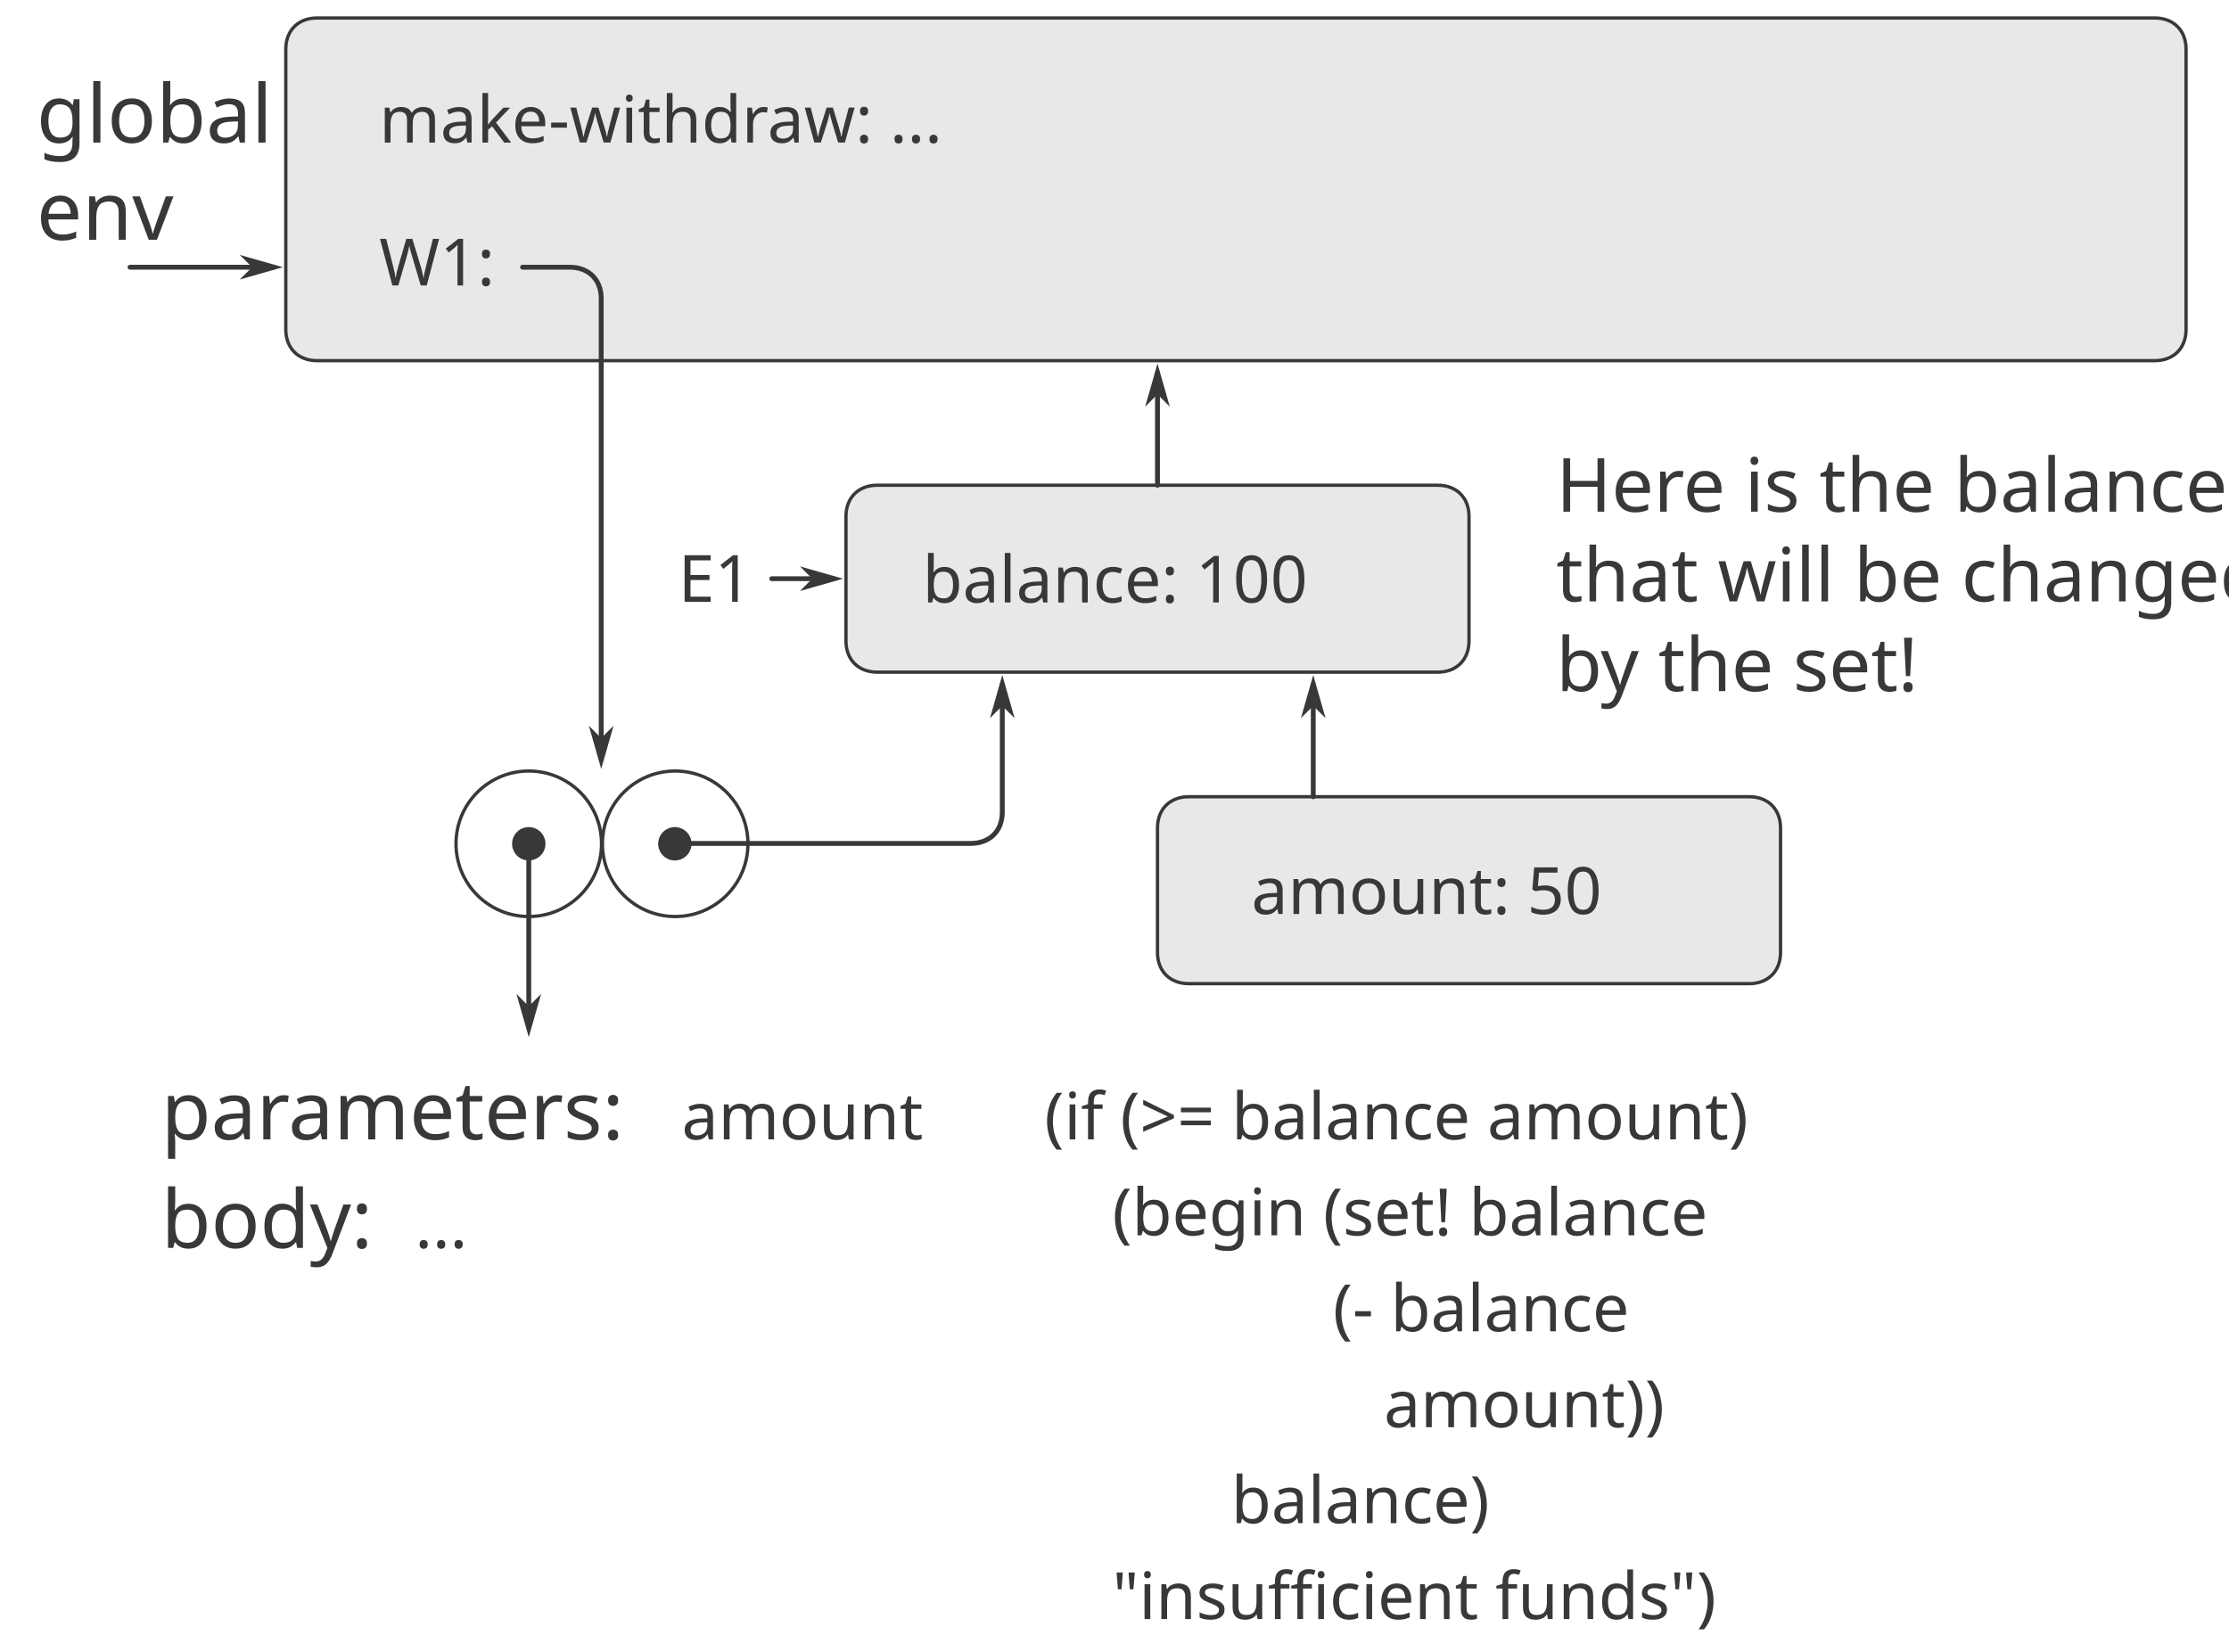
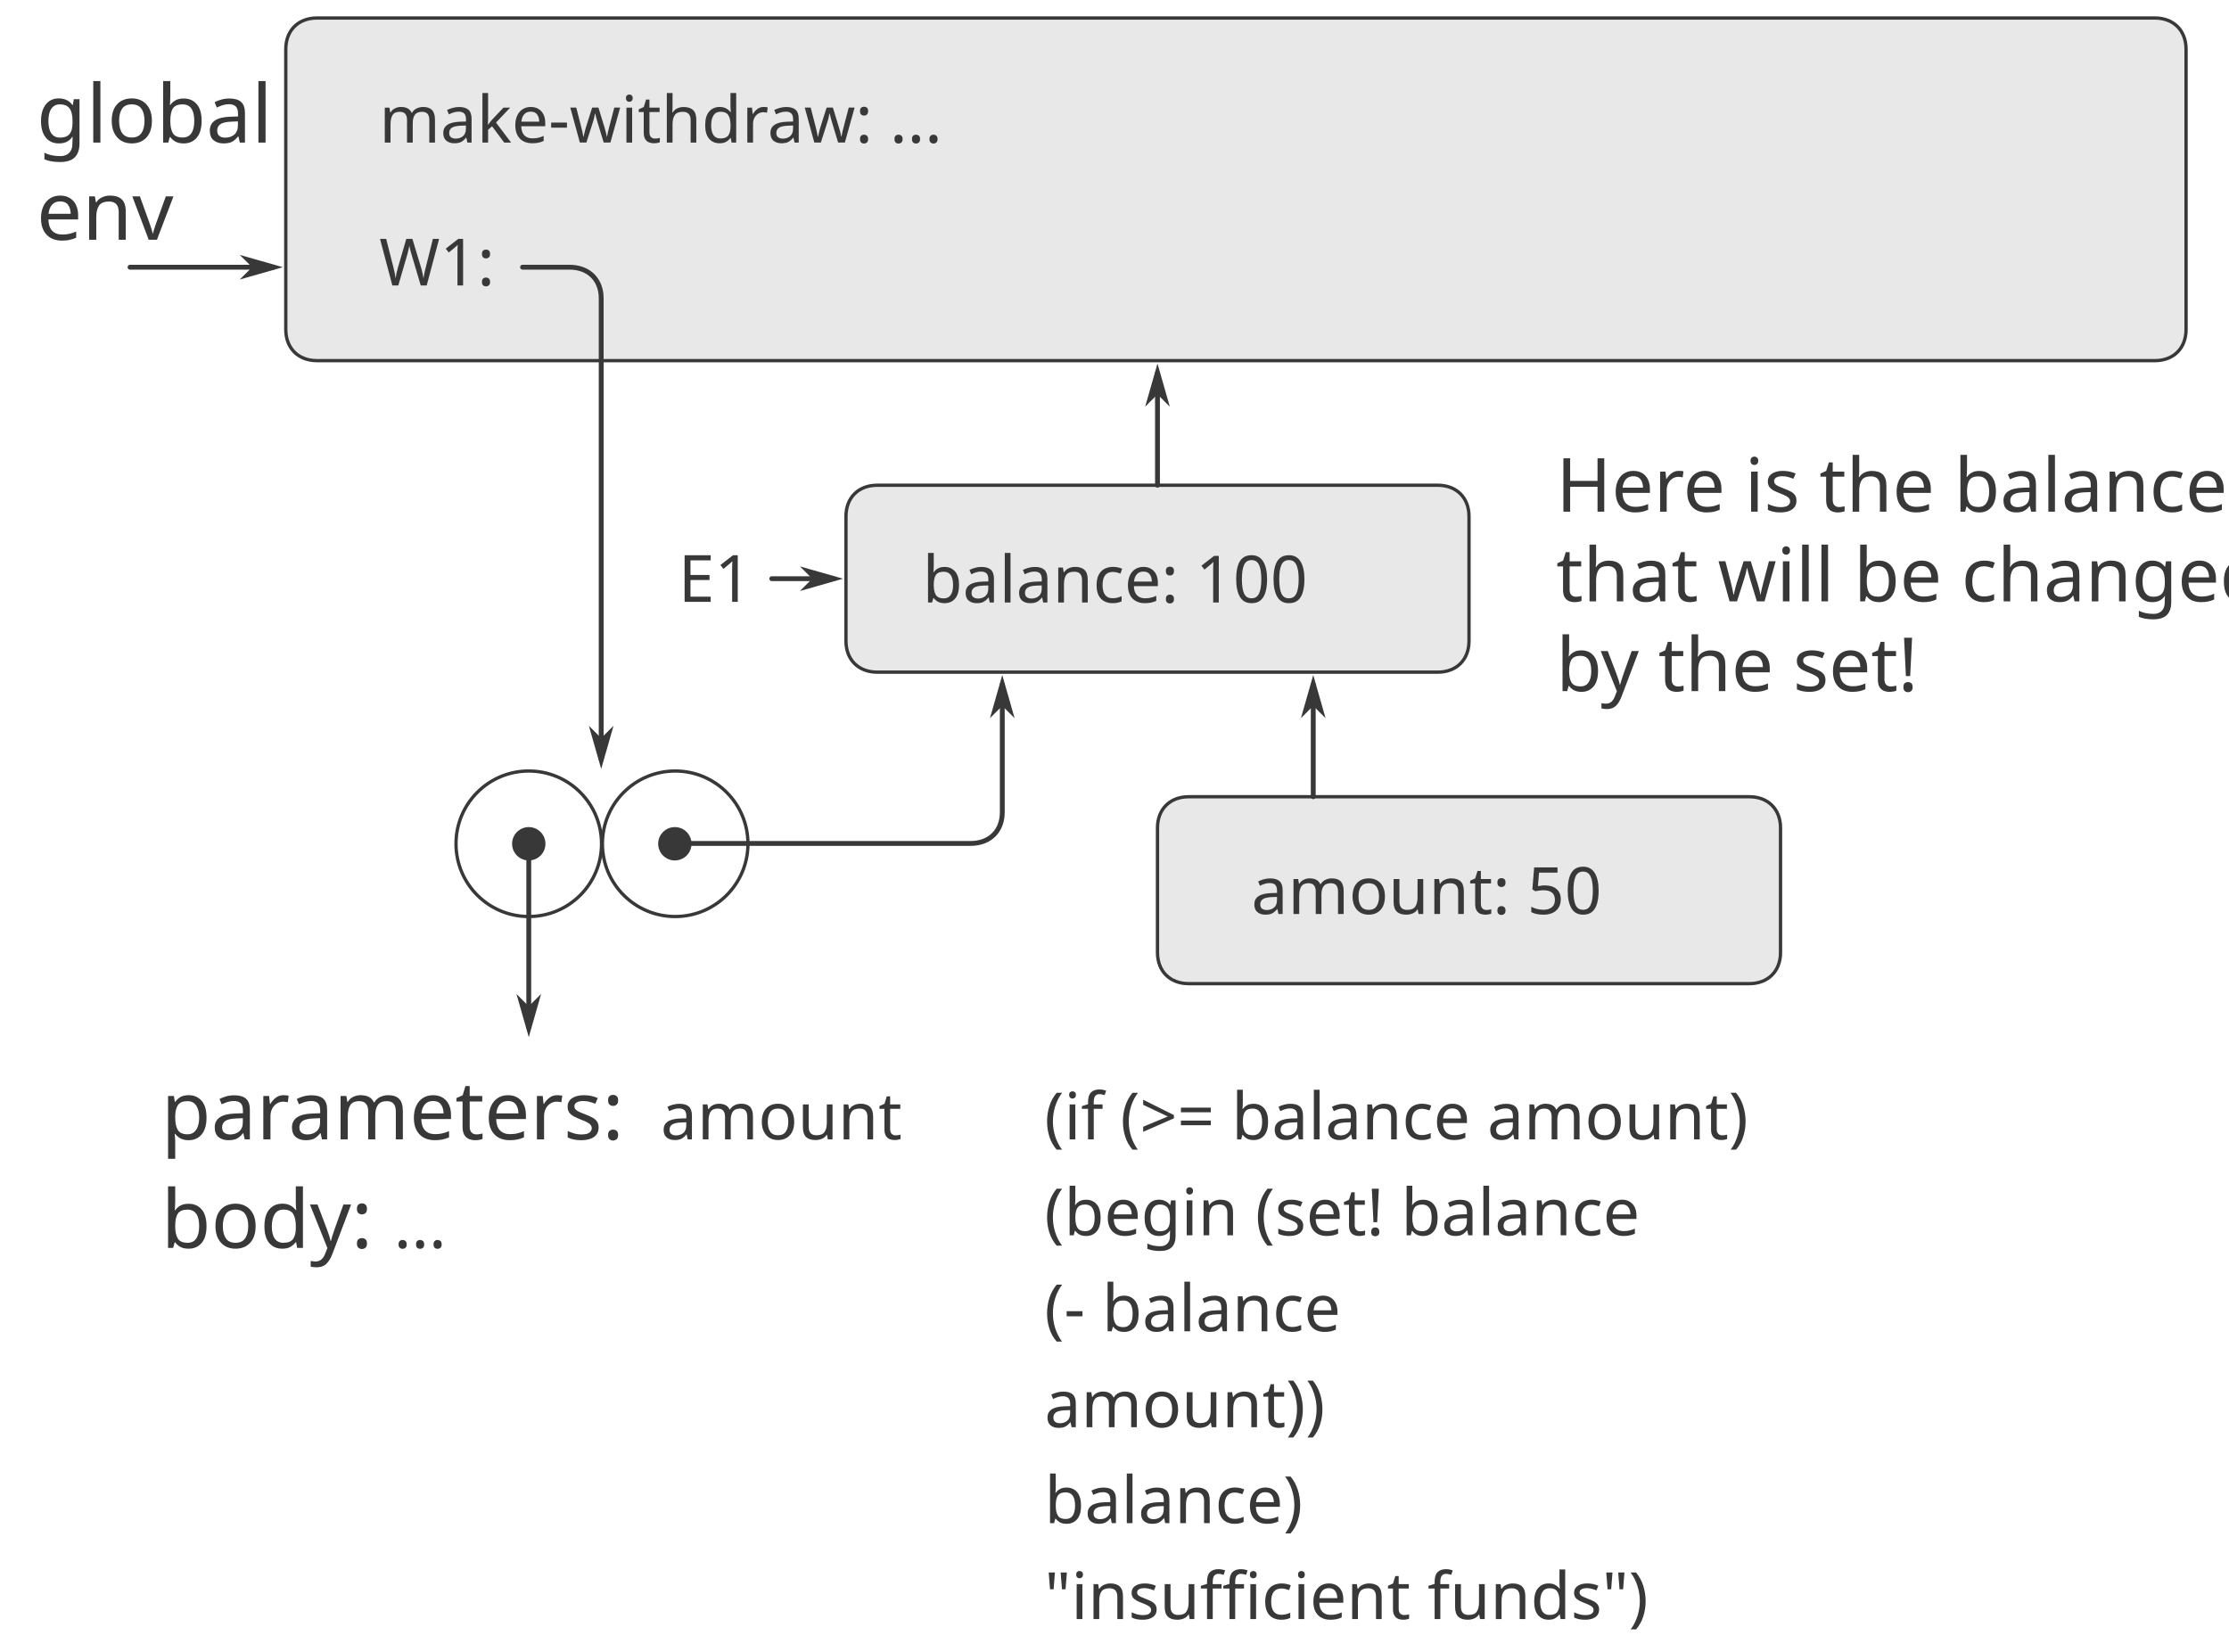
- <svg xmlns="http://www.w3.org/2000/svg" preserveAspectRatio="xMinYMin meet" viewBox="0 0 683 506" id="svg4152" style="display:inline" version="1.1">
+ <svg xmlns="http://www.w3.org/2000/svg" preserveAspectRatio="xMinYMin meet" viewBox="0 0 683 506" id="svg4152" style="display: inline" version="1.1">
  <defs id="defs4154">
-     <marker refX="0" refY="0" orient="auto" id="Arrow1Mend-6" style="overflow:visible">
-       <path d="M 0,0 5,-5 -12.5,0 5,5 0,0 z" transform="matrix(-0.4,0,0,-0.4,-4,0)" id="path3809-6-2" style="fill:#383838;fill-rule:evenodd;stroke:#383838;stroke-width:1pt;marker-start:none" />
+     <marker refX="0" refY="0" orient="auto" id="Arrow1Mend-6" style="overflow: visible">
+       <path d="M 0,0 5,-5 -12.5,0 5,5 0,0 z" transform="matrix(-0.4,0,0,-0.4,-4,0)" id="path3809-6-2" style="fill: #383838; fill-rule: evenodd; stroke: #383838; stroke-width: 1pt; marker-start: none" />
    </marker>
-     <marker refX="0" refY="0" orient="auto" id="marker5058" style="overflow:visible">
-       <path d="M 0,0 5,-5 -12.5,0 5,5 0,0 z" transform="matrix(-0.4,0,0,-0.4,-4,0)" id="path5060" style="fill:#383838;fill-rule:evenodd;stroke:#383838;stroke-width:1pt;marker-start:none" />
+     <marker refX="0" refY="0" orient="auto" id="marker5058" style="overflow: visible">
+       <path d="M 0,0 5,-5 -12.5,0 5,5 0,0 z" transform="matrix(-0.4,0,0,-0.4,-4,0)" id="path5060" style="fill: #383838; fill-rule: evenodd; stroke: #383838; stroke-width: 1pt; marker-start: none" />
    </marker>
-     <marker refX="0" refY="0" orient="auto" id="marker5062" style="overflow:visible">
-       <path d="M 0,0 5,-5 -12.5,0 5,5 0,0 z" transform="matrix(-0.4,0,0,-0.4,-4,0)" id="path5064" style="fill:#383838;fill-rule:evenodd;stroke:#383838;stroke-width:1pt;marker-start:none" />
+     <marker refX="0" refY="0" orient="auto" id="marker5062" style="overflow: visible">
+       <path d="M 0,0 5,-5 -12.5,0 5,5 0,0 z" transform="matrix(-0.4,0,0,-0.4,-4,0)" id="path5064" style="fill: #383838; fill-rule: evenodd; stroke: #383838; stroke-width: 1pt; marker-start: none" />
    </marker>
-     <marker refX="0" refY="0" orient="auto" id="marker5066" style="overflow:visible">
-       <path d="M 0,0 5,-5 -12.5,0 5,5 0,0 z" transform="matrix(-0.4,0,0,-0.4,-4,0)" id="path5068" style="fill:#383838;fill-rule:evenodd;stroke:#383838;stroke-width:1pt;marker-start:none" />
+     <marker refX="0" refY="0" orient="auto" id="marker5066" style="overflow: visible">
+       <path d="M 0,0 5,-5 -12.5,0 5,5 0,0 z" transform="matrix(-0.4,0,0,-0.4,-4,0)" id="path5068" style="fill: #383838; fill-rule: evenodd; stroke: #383838; stroke-width: 1pt; marker-start: none" />
    </marker>
-     <marker refX="0" refY="0" orient="auto" id="Arrow1Mend" style="overflow:visible">
-       <path d="M 0,0 5,-5 -12.5,0 5,5 0,0 z" transform="matrix(-0.4,0,0,-0.4,-4,0)" id="path3809" style="fill:#383838;fill-rule:evenodd;stroke:#383838;stroke-width:1pt;marker-start:none" />
+     <marker refX="0" refY="0" orient="auto" id="Arrow1Mend" style="overflow: visible">
+       <path d="M 0,0 5,-5 -12.5,0 5,5 0,0 z" transform="matrix(-0.4,0,0,-0.4,-4,0)" id="path3809" style="fill: #383838; fill-rule: evenodd; stroke: #383838; stroke-width: 1pt; marker-start: none" />
    </marker>
-     <marker refX="0" refY="0" orient="auto" id="marker5072" style="overflow:visible">
-       <path d="M 0,0 5,-5 -12.5,0 5,5 0,0 z" transform="matrix(-0.4,0,0,-0.4,-4,0)" id="path5074" style="fill:#383838;fill-rule:evenodd;stroke:#383838;stroke-width:1pt;marker-start:none" />
+     <marker refX="0" refY="0" orient="auto" id="marker5072" style="overflow: visible">
+       <path d="M 0,0 5,-5 -12.5,0 5,5 0,0 z" transform="matrix(-0.4,0,0,-0.4,-4,0)" id="path5074" style="fill: #383838; fill-rule: evenodd; stroke: #383838; stroke-width: 1pt; marker-start: none" />
    </marker>
-     <marker refX="0" refY="0" orient="auto" id="Arrow1Mend-3" style="overflow:visible">
-       <path d="M 0,0 5,-5 -12.5,0 5,5 0,0 z" transform="matrix(-0.4,0,0,-0.4,-4,0)" id="path3809-6" style="fill:#383838;fill-rule:evenodd;stroke:#383838;stroke-width:1pt;marker-start:none" />
+     <marker refX="0" refY="0" orient="auto" id="Arrow1Mend-3" style="overflow: visible">
+       <path d="M 0,0 5,-5 -12.5,0 5,5 0,0 z" transform="matrix(-0.4,0,0,-0.4,-4,0)" id="path3809-6" style="fill: #383838; fill-rule: evenodd; stroke: #383838; stroke-width: 1pt; marker-start: none" />
    </marker>
-     <marker refX="0" refY="0" orient="auto" id="Arrow1Mend-6-4" style="overflow:visible">
-       <path d="M 0,0 5,-5 -12.5,0 5,5 0,0 z" transform="matrix(-0.4,0,0,-0.4,-4,0)" id="path3809-6-2-9" style="fill:#383838;fill-rule:evenodd;stroke:#383838;stroke-width:1pt;marker-start:none" />
+     <marker refX="0" refY="0" orient="auto" id="Arrow1Mend-6-4" style="overflow: visible">
+       <path d="M 0,0 5,-5 -12.5,0 5,5 0,0 z" transform="matrix(-0.4,0,0,-0.4,-4,0)" id="path3809-6-2-9" style="fill: #383838; fill-rule: evenodd; stroke: #383838; stroke-width: 1pt; marker-start: none" />
    </marker>
-     <marker refX="0" refY="0" orient="auto" id="Arrow1Mend-4" style="overflow:visible">
-       <path d="M 0,0 5,-5 -12.5,0 5,5 0,0 z" transform="matrix(-0.4,0,0,-0.4,-4,0)" id="path3809-68" style="fill:#383838;fill-rule:evenodd;stroke:#383838;stroke-width:1pt;marker-start:none" />
+     <marker refX="0" refY="0" orient="auto" id="Arrow1Mend-4" style="overflow: visible">
+       <path d="M 0,0 5,-5 -12.5,0 5,5 0,0 z" transform="matrix(-0.4,0,0,-0.4,-4,0)" id="path3809-68" style="fill: #383838; fill-rule: evenodd; stroke: #383838; stroke-width: 1pt; marker-start: none" />
    </marker>
-     <marker refX="0" refY="0" orient="auto" id="Arrow1Mend-6-9" style="overflow:visible">
-       <path d="M 0,0 5,-5 -12.5,0 5,5 0,0 z" transform="matrix(-0.4,0,0,-0.4,-4,0)" id="path3809-6-2-3" style="fill:#383838;fill-rule:evenodd;stroke:#383838;stroke-width:1pt;marker-start:none" />
+     <marker refX="0" refY="0" orient="auto" id="Arrow1Mend-6-9" style="overflow: visible">
+       <path d="M 0,0 5,-5 -12.5,0 5,5 0,0 z" transform="matrix(-0.4,0,0,-0.4,-4,0)" id="path3809-6-2-3" style="fill: #383838; fill-rule: evenodd; stroke: #383838; stroke-width: 1pt; marker-start: none" />
    </marker>
  </defs>
-   <g transform="translate(-28.416,-31.1875)" id="layer2" style="display:inline">
-     <path d="m 125.531,36.705 563.182,0 c 5.727,0 9.545,3.818 9.545,9.545 l 0,85.909 c 0,5.727 -3.818,9.545 -9.545,9.545 l -563.182,0 c -5.727,0 -9.545,-3.818 -9.545,-9.545 l 0,-85.909 c 0,-5.727 3.818,-9.545 9.545,-9.545 z" id="rect5327" style="fill:#e8e8e8;fill-opacity:1;stroke:#383838;stroke-width:1.015;stroke-linecap:round;stroke-linejoin:round;stroke-miterlimit:4;stroke-opacity:1;stroke-dasharray:none;stroke-dashoffset:0" />
-     <path d="m 236.258,289.651 89.557,0 c 5.898,0 9.716,-3.818 9.716,-9.545 l 0,-39.127" id="path3795" style="fill:none;stroke:#383838;stroke-width:1.488;stroke-linecap:round;stroke-linejoin:round;stroke-miterlimit:4;stroke-opacity:1;stroke-dasharray:none;marker-end:url(#Arrow1Mend)" />
-     <path d="m 188.531,113.069 14.386,0 c 5.898,0 9.716,3.818 9.716,9.545 l 0,141.273" id="path3795-5" style="fill:none;stroke:#383838;stroke-width:1.488;stroke-linecap:round;stroke-linejoin:round;stroke-miterlimit:4;stroke-opacity:1;stroke-dasharray:none;marker-end:url(#Arrow1Mend)" />
-     <path d="m 68.258,113.069 43.909,0" id="path4451" style="fill:none;stroke:#383838;stroke-width:1.488;stroke-linecap:round;stroke-linejoin:round;stroke-miterlimit:4;stroke-opacity:1;stroke-dasharray:none;marker-end:url(#Arrow1Mend-6)" />
-     <path d="m 190.44,294.526 0,51.545" id="path4451-5" style="fill:none;stroke:#383838;stroke-width:1.488;stroke-linecap:round;stroke-linejoin:round;stroke-miterlimit:4;stroke-opacity:1;stroke-dasharray:none;marker-end:url(#Arrow1Mend-6)" />
-     <path d="m 190,179.862 a 2.5,2.5 0 1 1 -5,0 2.5,2.5 0 1 1 5,0 z" transform="matrix(1.909092,0,0,1.909092,-167.5147,-53.62068)" id="path5407" style="fill:#383838;fill-opacity:1;stroke:#383838;stroke-width:0.354;stroke-linecap:round;stroke-linejoin:round;stroke-miterlimit:4;stroke-opacity:1;stroke-dasharray:none;stroke-dashoffset:0" />
-     <path d="m 190,179.862 a 2.5,2.5 0 1 1 -5,0 2.5,2.5 0 1 1 5,0 z" transform="matrix(1.909092,0,0,1.909092,-122.7533,-53.62068)" id="path5407-7" style="fill:#383838;fill-opacity:1;stroke:#383838;stroke-width:0.354;stroke-linecap:round;stroke-linejoin:round;stroke-miterlimit:4;stroke-opacity:1;stroke-dasharray:none;stroke-dashoffset:0" />
-     <path d="m 199.171,180.362 a 11.171,11.171 0 1 1 -22.342,0 11.171,11.171 0 1 1 22.342,0 z" transform="matrix(1.995869,0,0,1.995869,-139.9196,-70.2265)" id="path5435-9" style="fill:none;stroke:#383838;stroke-width:0.508;stroke-linecap:round;stroke-linejoin:round;stroke-miterlimit:4;stroke-opacity:1;stroke-dasharray:none;stroke-dashoffset:0" />
-     <path d="m 199.171,180.362 a 11.171,11.171 0 1 1 -22.342,0 11.171,11.171 0 1 1 22.342,0 z" transform="matrix(1.995869,0,0,1.995869,-184.7833,-70.22649)" id="path5435-9-6" style="fill:none;stroke:#383838;stroke-width:0.508;stroke-linecap:round;stroke-linejoin:round;stroke-miterlimit:4;stroke-opacity:1;stroke-dasharray:none;stroke-dashoffset:0" />
-     <path d="m 297.179,179.887 171.818,0 c 5.727,0 9.545,3.818 9.545,9.545 l 0,38.182 c 0,5.727 -3.818,9.545 -9.545,9.545 l -171.818,0 c -5.727,0 -9.545,-3.818 -9.545,-9.545 l 0,-38.182 c 0,-5.727 3.818,-9.545 9.545,-9.545 z" id="rect5327-2" style="fill:#e8e8e8;fill-opacity:1;stroke:#383838;stroke-width:1.015;stroke-linecap:round;stroke-linejoin:round;stroke-miterlimit:4;stroke-opacity:1;stroke-dasharray:none;stroke-dashoffset:0" />
-     <path d="m 264.895,208.524 18.92,0" id="path4451-8" style="fill:none;stroke:#383838;stroke-width:1.488;stroke-linecap:round;stroke-linejoin:round;stroke-miterlimit:4;stroke-opacity:1;stroke-dasharray:none;marker-end:url(#Arrow1Mend-6)" />
-     <path d="m 383.088,179.887 0,-34.364" id="path4451-8-3" style="fill:none;stroke:#383838;stroke-width:1.488;stroke-linecap:round;stroke-linejoin:round;stroke-miterlimit:4;stroke-opacity:1;stroke-dasharray:none;marker-end:url(#Arrow1Mend-6)" />
-     <path d="m 392.633,275.342 171.818,0 c 5.727,0 9.545,3.818 9.545,9.545 l 0,38.182 c 0,5.727 -3.818,9.545 -9.545,9.545 l -171.818,0 c -5.727,0 -9.545,-3.818 -9.545,-9.545 l 0,-38.182 c 0,-5.727 3.818,-9.545 9.545,-9.545 z" id="rect5327-2-7" style="fill:#e8e8e8;fill-opacity:1;stroke:#383838;stroke-width:1.015;stroke-linecap:round;stroke-linejoin:round;stroke-miterlimit:4;stroke-opacity:1;stroke-dasharray:none;stroke-dashoffset:0;display:inline" />
+   <g transform="translate(-28.416,-31.1875)" id="layer2" style="display: inline">
+     <path d="m 125.531,36.705 563.182,0 c 5.727,0 9.545,3.818 9.545,9.545 l 0,85.909 c 0,5.727 -3.818,9.545 -9.545,9.545 l -563.182,0 c -5.727,0 -9.545,-3.818 -9.545,-9.545 l 0,-85.909 c 0,-5.727 3.818,-9.545 9.545,-9.545 z" id="rect5327" style="fill: #e8e8e8; fill-opacity: 1; stroke: #383838; stroke-width: 1.015; stroke-linecap: round; stroke-linejoin: round; stroke-miterlimit: 4; stroke-opacity: 1; stroke-dasharray: none; stroke-dashoffset: 0" />
+     <path d="m 236.258,289.651 89.557,0 c 5.898,0 9.716,-3.818 9.716,-9.545 l 0,-39.127" id="path3795" style="fill: none; stroke: #383838; stroke-width: 1.488; stroke-linecap: round; stroke-linejoin: round; stroke-miterlimit: 4; stroke-opacity: 1; stroke-dasharray: none; marker-end: url(#Arrow1Mend)" />
+     <path d="m 188.531,113.069 14.386,0 c 5.898,0 9.716,3.818 9.716,9.545 l 0,141.273" id="path3795-5" style="fill: none; stroke: #383838; stroke-width: 1.488; stroke-linecap: round; stroke-linejoin: round; stroke-miterlimit: 4; stroke-opacity: 1; stroke-dasharray: none; marker-end: url(#Arrow1Mend)" />
+     <path d="m 68.258,113.069 43.909,0" id="path4451" style="fill: none; stroke: #383838; stroke-width: 1.488; stroke-linecap: round; stroke-linejoin: round; stroke-miterlimit: 4; stroke-opacity: 1; stroke-dasharray: none; marker-end: url(#Arrow1Mend-6)" />
+     <path d="m 190.44,294.526 0,51.545" id="path4451-5" style="fill: none; stroke: #383838; stroke-width: 1.488; stroke-linecap: round; stroke-linejoin: round; stroke-miterlimit: 4; stroke-opacity: 1; stroke-dasharray: none; marker-end: url(#Arrow1Mend-6)" />
+     <path d="m 190,179.862 a 2.5,2.5 0 1 1 -5,0 2.5,2.5 0 1 1 5,0 z" transform="matrix(1.909092,0,0,1.909092,-167.5147,-53.62068)" id="path5407" style="fill: #383838; fill-opacity: 1; stroke: #383838; stroke-width: 0.354; stroke-linecap: round; stroke-linejoin: round; stroke-miterlimit: 4; stroke-opacity: 1; stroke-dasharray: none; stroke-dashoffset: 0" />
+     <path d="m 190,179.862 a 2.5,2.5 0 1 1 -5,0 2.5,2.5 0 1 1 5,0 z" transform="matrix(1.909092,0,0,1.909092,-122.7533,-53.62068)" id="path5407-7" style="fill: #383838; fill-opacity: 1; stroke: #383838; stroke-width: 0.354; stroke-linecap: round; stroke-linejoin: round; stroke-miterlimit: 4; stroke-opacity: 1; stroke-dasharray: none; stroke-dashoffset: 0" />
+     <path d="m 199.171,180.362 a 11.171,11.171 0 1 1 -22.342,0 11.171,11.171 0 1 1 22.342,0 z" transform="matrix(1.995869,0,0,1.995869,-139.9196,-70.2265)" id="path5435-9" style="fill: none; stroke: #383838; stroke-width: 0.508; stroke-linecap: round; stroke-linejoin: round; stroke-miterlimit: 4; stroke-opacity: 1; stroke-dasharray: none; stroke-dashoffset: 0" />
+     <path d="m 199.171,180.362 a 11.171,11.171 0 1 1 -22.342,0 11.171,11.171 0 1 1 22.342,0 z" transform="matrix(1.995869,0,0,1.995869,-184.7833,-70.22649)" id="path5435-9-6" style="fill: none; stroke: #383838; stroke-width: 0.508; stroke-linecap: round; stroke-linejoin: round; stroke-miterlimit: 4; stroke-opacity: 1; stroke-dasharray: none; stroke-dashoffset: 0" />
+     <path d="m 297.179,179.887 171.818,0 c 5.727,0 9.545,3.818 9.545,9.545 l 0,38.182 c 0,5.727 -3.818,9.545 -9.545,9.545 l -171.818,0 c -5.727,0 -9.545,-3.818 -9.545,-9.545 l 0,-38.182 c 0,-5.727 3.818,-9.545 9.545,-9.545 z" id="rect5327-2" style="fill: #e8e8e8; fill-opacity: 1; stroke: #383838; stroke-width: 1.015; stroke-linecap: round; stroke-linejoin: round; stroke-miterlimit: 4; stroke-opacity: 1; stroke-dasharray: none; stroke-dashoffset: 0" />
+     <path d="m 264.895,208.524 18.92,0" id="path4451-8" style="fill: none; stroke: #383838; stroke-width: 1.488; stroke-linecap: round; stroke-linejoin: round; stroke-miterlimit: 4; stroke-opacity: 1; stroke-dasharray: none; marker-end: url(#Arrow1Mend-6)" />
+     <path d="m 383.088,179.887 0,-34.364" id="path4451-8-3" style="fill: none; stroke: #383838; stroke-width: 1.488; stroke-linecap: round; stroke-linejoin: round; stroke-miterlimit: 4; stroke-opacity: 1; stroke-dasharray: none; marker-end: url(#Arrow1Mend-6)" />
+     <path d="m 392.633,275.342 171.818,0 c 5.727,0 9.545,3.818 9.545,9.545 l 0,38.182 c 0,5.727 -3.818,9.545 -9.545,9.545 l -171.818,0 c -5.727,0 -9.545,-3.818 -9.545,-9.545 l 0,-38.182 c 0,-5.727 3.818,-9.545 9.545,-9.545 z" id="rect5327-2-7" style="fill: #e8e8e8; fill-opacity: 1; stroke: #383838; stroke-width: 1.015; stroke-linecap: round; stroke-linejoin: round; stroke-miterlimit: 4; stroke-opacity: 1; stroke-dasharray: none; stroke-dashoffset: 0; display: inline" />
  </g>
-   <g transform="translate(-28.416,-31.1875)" id="layer3" style="display:inline">
-     <text x="236.258" y="215.615" id="text6301" xml:space="preserve" style="font-size:20px;font-style:normal;font-variant:normal;font-weight:normal;font-stretch:normal;text-align:start;line-height:125%;letter-spacing:0px;word-spacing:0px;text-anchor:start;fill:#383838;fill-opacity:1;stroke:none;font-family:Inconsolata LGC;-inkscape-font-specification:Inconsolata LGC">
+   <g transform="translate(-28.416,-31.1875)" id="layer3" style="display: inline">
+     <text x="236.258" y="215.615" id="text6301" xml:space="preserve" style="font-size: 20px; font-style: normal; font-variant: normal; font-weight: normal; font-stretch: normal; text-align: start; line-height: 125%; letter-spacing: 0px; word-spacing: 0px; text-anchor: start; fill: #383838; fill-opacity: 1; stroke: none; font-family: Inconsolata LGC; -inkscape-font-specification: Inconsolata LGC">
      <tspan x="236.258" y="215.615" id="tspan6303">E1</tspan>
    </text>
-     <text x="144.622" y="74.887" id="text5493" xml:space="preserve" style="font-size:20px;font-style:normal;font-variant:normal;font-weight:normal;font-stretch:normal;text-align:start;line-height:125%;letter-spacing:0px;word-spacing:0px;text-anchor:start;fill:#383838;fill-opacity:1;stroke:none;font-family:Inconsolata LGC;-inkscape-font-specification:Inconsolata LGC">
+     <text x="144.622" y="74.887" id="text5493" xml:space="preserve" style="font-size: 20px; font-style: normal; font-variant: normal; font-weight: normal; font-stretch: normal; text-align: start; line-height: 125%; letter-spacing: 0px; word-spacing: 0px; text-anchor: start; fill: #383838; fill-opacity: 1; stroke: none; font-family: Inconsolata LGC; -inkscape-font-specification: Inconsolata LGC">
      <tspan x="144.622" y="74.887" id="tspan5495">make-withdraw: ...</tspan>
    </text>
-     <text x="144.622" y="118.66" id="text5473" xml:space="preserve" style="font-size:20px;font-style:normal;font-variant:normal;font-weight:normal;font-stretch:normal;text-align:start;line-height:125%;letter-spacing:0px;word-spacing:0px;text-anchor:start;fill:#383838;fill-opacity:1;stroke:none;font-family:Inconsolata LGC;-inkscape-font-specification:Inconsolata LGC">
+     <text x="144.622" y="118.66" id="text5473" xml:space="preserve" style="font-size: 20px; font-style: normal; font-variant: normal; font-weight: normal; font-stretch: normal; text-align: start; line-height: 125%; letter-spacing: 0px; word-spacing: 0px; text-anchor: start; fill: #383838; fill-opacity: 1; stroke: none; font-family: Inconsolata LGC; -inkscape-font-specification: Inconsolata LGC">
      <tspan x="144.622" y="118.66" id="tspan5475">W1:</tspan>
    </text>
-     <text x="39.622" y="74.887" id="text5477" xml:space="preserve" style="font-size:20px;font-style:normal;font-variant:normal;font-weight:normal;font-stretch:normal;text-align:start;line-height:120%;letter-spacing:0px;word-spacing:0px;text-anchor:start;fill:#383838;fill-opacity:1;stroke:none;font-family:Inconsolata LGC;-inkscape-font-specification:Inconsolata LGC">
-       <tspan x="39.622" y="74.887" id="tspan5479" style="font-size:24.818px;font-style:normal;font-variant:normal;font-weight:normal;font-stretch:normal;line-height:120%;font-family:Linux Biolinum O;-inkscape-font-specification:Linux Biolinum O">global</tspan>
-       <tspan x="39.622" y="104.669" id="tspan5507" style="font-size:24.818px;font-style:normal;font-variant:normal;font-weight:normal;font-stretch:normal;line-height:120%;font-family:Linux Biolinum O;-inkscape-font-specification:Linux Biolinum O">env</tspan>
+     <text x="39.622" y="74.887" id="text5477" xml:space="preserve" style="font-size: 20px; font-style: normal; font-variant: normal; font-weight: normal; font-stretch: normal; text-align: start; line-height: 120%; letter-spacing: 0px; word-spacing: 0px; text-anchor: start; fill: #383838; fill-opacity: 1; stroke: none; font-family: Inconsolata LGC; -inkscape-font-specification: Inconsolata LGC">
+       <tspan x="39.622" y="74.887" id="tspan5479" style="font-size: 24.818px; font-style: normal; font-variant: normal; font-weight: normal; font-stretch: normal; line-height: 120%; font-family: Linux Biolinum O; -inkscape-font-specification: Linux Biolinum O">global</tspan>
+       <tspan x="39.622" y="104.669" id="tspan5507" style="font-size: 24.818px; font-style: normal; font-variant: normal; font-weight: normal; font-stretch: normal; line-height: 120%; font-family: Linux Biolinum O; -inkscape-font-specification: Linux Biolinum O">env</tspan>
    </text>
-     <text x="383.088" y="215.826" id="text6297" xml:space="preserve" style="font-size:20px;font-style:normal;font-variant:normal;font-weight:normal;font-stretch:normal;text-align:center;line-height:125%;letter-spacing:0px;word-spacing:0px;text-anchor:middle;fill:#383838;fill-opacity:1;stroke:none;font-family:Inconsolata LGC;-inkscape-font-specification:Inconsolata LGC">
+     <text x="383.088" y="215.826" id="text6297" xml:space="preserve" style="font-size: 20px; font-style: normal; font-variant: normal; font-weight: normal; font-stretch: normal; text-align: center; line-height: 125%; letter-spacing: 0px; word-spacing: 0px; text-anchor: middle; fill: #383838; fill-opacity: 1; stroke: none; font-family: Inconsolata LGC; -inkscape-font-specification: Inconsolata LGC">
      <tspan x="383.088" y="215.826" id="tspan6299">balance: 100</tspan>
    </text>
-     <text x="77.804" y="380.342" id="text5497" xml:space="preserve" style="font-size:24.818px;font-style:normal;font-variant:normal;font-weight:normal;font-stretch:normal;text-align:start;line-height:120%;letter-spacing:0px;word-spacing:0px;text-anchor:start;fill:#383838;fill-opacity:1;stroke:none;font-family:Linux Biolinum O;-inkscape-font-specification:Sans">
-       <tspan x="77.804" y="380.342" id="tspan5499" style="line-height:120%">parameters:  <tspan dx="4.773" id="tspan5868" style="font-size:20px;font-style:normal;font-variant:normal;font-weight:normal;font-stretch:normal;line-height:120%;font-family:Inconsolata LGC;-inkscape-font-specification:Inconsolata LGC">amount</tspan>
+     <text x="77.804" y="380.342" id="text5497" xml:space="preserve" style="font-size: 24.818px; font-style: normal; font-variant: normal; font-weight: normal; font-stretch: normal; text-align: start; line-height: 120%; letter-spacing: 0px; word-spacing: 0px; text-anchor: start; fill: #383838; fill-opacity: 1; stroke: none; font-family: Linux Biolinum O; -inkscape-font-specification: Sans">
+       <tspan x="77.804" y="380.342" id="tspan5499" style="line-height: 120%">parameters: <tspan dx="4.773" id="tspan5868" style="font-size: 20px; font-style: normal; font-variant: normal; font-weight: normal; font-stretch: normal; line-height: 120%; font-family: Inconsolata LGC; -inkscape-font-specification: Inconsolata LGC">amount</tspan>
      </tspan>
-       <tspan x="77.804" y="413.59" id="tspan5914" style="font-style:normal;font-variant:normal;font-weight:normal;font-stretch:normal;line-height:120%;font-family:Linux Biolinum O;-inkscape-font-specification:Sans">body:  <tspan id="tspan5503" style="font-size:20px;font-style:normal;font-variant:normal;font-weight:normal;font-stretch:normal;line-height:120%;font-family:Inconsolata LGC;-inkscape-font-specification:Inconsolata LGC">...</tspan>
+       <tspan x="77.804" y="413.59" id="tspan5914" style="font-style: normal; font-variant: normal; font-weight: normal; font-stretch: normal; line-height: 120%; font-family: Linux Biolinum O; -inkscape-font-specification: Sans">body: <tspan id="tspan5503" style="font-size: 20px; font-style: normal; font-variant: normal; font-weight: normal; font-stretch: normal; line-height: 120%; font-family: Inconsolata LGC; -inkscape-font-specification: Inconsolata LGC">...</tspan>
      </tspan>
    </text>
-     <path d="m 430.815,275.342 0,-34.364" id="path4451-8-3-0" style="fill:none;stroke:#383838;stroke-width:1.488;stroke-linecap:round;stroke-linejoin:round;stroke-miterlimit:4;stroke-opacity:1;stroke-dasharray:none;marker-end:url(#Arrow1Mend-6)" />
-     <text x="478.543" y="311.28" id="text6297-8" xml:space="preserve" style="font-size:20px;font-style:normal;font-variant:normal;font-weight:normal;font-stretch:normal;text-align:center;line-height:125%;letter-spacing:0px;word-spacing:0px;text-anchor:middle;fill:#383838;fill-opacity:1;stroke:none;font-family:Inconsolata LGC;-inkscape-font-specification:Inconsolata LGC">
+     <path d="m 430.815,275.342 0,-34.364" id="path4451-8-3-0" style="fill: none; stroke: #383838; stroke-width: 1.488; stroke-linecap: round; stroke-linejoin: round; stroke-miterlimit: 4; stroke-opacity: 1; stroke-dasharray: none; marker-end: url(#Arrow1Mend-6)" />
+     <text x="478.543" y="311.28" id="text6297-8" xml:space="preserve" style="font-size: 20px; font-style: normal; font-variant: normal; font-weight: normal; font-stretch: normal; text-align: center; line-height: 125%; letter-spacing: 0px; word-spacing: 0px; text-anchor: middle; fill: #383838; fill-opacity: 1; stroke: none; font-family: Inconsolata LGC; -inkscape-font-specification: Inconsolata LGC">
      <tspan x="478.543" y="311.28" id="tspan6299-8">amount: 50</tspan>
    </text>
-     <text x="505.251" y="187.986" id="text6205" xml:space="preserve" style="font-size:24.818px;font-style:normal;font-variant:normal;font-weight:normal;font-stretch:normal;text-align:start;line-height:120%;letter-spacing:0px;word-spacing:0px;text-anchor:start;fill:#383838;fill-opacity:1;stroke:none;font-family:Linux Biolinum O;-inkscape-font-specification:Linux Biolinum O">
-       <tspan x="505.251" y="187.986" id="tspan6207" style="font-size:22.909px;line-height:120%">Here is the balance</tspan>
-       <tspan x="505.251" y="215.477" id="tspan6209" style="font-size:22.909px;line-height:120%">that will be changed</tspan>
-       <tspan x="505.251" y="242.968" id="tspan6211" style="font-size:22.909px;line-height:120%">by the set!</tspan>
+     <text x="505.251" y="187.986" id="text6205" xml:space="preserve" style="font-size: 24.818px; font-style: normal; font-variant: normal; font-weight: normal; font-stretch: normal; text-align: start; line-height: 120%; letter-spacing: 0px; word-spacing: 0px; text-anchor: start; fill: #383838; fill-opacity: 1; stroke: none; font-family: Linux Biolinum O; -inkscape-font-specification: Linux Biolinum O">
+       <tspan x="505.251" y="187.986" id="tspan6207" style="font-size: 22.909px; line-height: 120%">Here is the balance</tspan>
+       <tspan x="505.251" y="215.477" id="tspan6209" style="font-size: 22.909px; line-height: 120%">that will be changed</tspan>
+       <tspan x="505.251" y="242.968" id="tspan6211" style="font-size: 22.909px; line-height: 120%">by the set!</tspan>
    </text>
-     <text x="348.461" y="380.342" id="text6213" xml:space="preserve" style="font-size:20px;font-style:normal;font-variant:normal;font-weight:normal;font-stretch:normal;text-align:start;line-height:140%;letter-spacing:0px;word-spacing:0px;text-anchor:start;fill:#383838;fill-opacity:1;stroke:none;font-family:Inconsolata LGC;-inkscape-font-specification:Inconsolata LGC">
+     <text x="348.461" y="380.342" id="text6213" xml:space="preserve" style="font-size: 20px; font-style: normal; font-variant: normal; font-weight: normal; font-stretch: normal; text-align: start; line-height: 140%; letter-spacing: 0px; word-spacing: 0px; text-anchor: start; fill: #383838; fill-opacity: 1; stroke: none; font-family: Inconsolata LGC; -inkscape-font-specification: Inconsolata LGC">
      <tspan x="348.461" y="380.342" id="tspan6215" xml:space="preserve">(if (&gt;= balance amount)</tspan>
-       <tspan x="348.461" y="409.742" id="tspan6217" xml:space="preserve">    (begin (set! balance </tspan>
-       <tspan x="348.461" y="439.142" id="tspan6223" xml:space="preserve">                 (- balance </tspan>
-       <tspan x="348.461" y="468.542" id="tspan6225" xml:space="preserve">                    amount))</tspan>
-       <tspan x="348.461" y="497.942" id="tspan6219" xml:space="preserve">           balance)</tspan>
-       <tspan x="348.461" y="527.342" id="tspan6221" xml:space="preserve">    "insufficient funds")</tspan>
+       <tspan x="348.461" y="409.742" id="tspan6217" xml:space="preserve">(begin (set! balance</tspan>
+       <tspan x="348.461" y="439.142" id="tspan6223" xml:space="preserve">(- balance</tspan>
+       <tspan x="348.461" y="468.542" id="tspan6225" xml:space="preserve">amount))</tspan>
+       <tspan x="348.461" y="497.942" id="tspan6219" xml:space="preserve">balance)</tspan>
+       <tspan x="348.461" y="527.342" id="tspan6221" xml:space="preserve">"insufficient funds")</tspan>
    </text>
  </g>
</svg>
